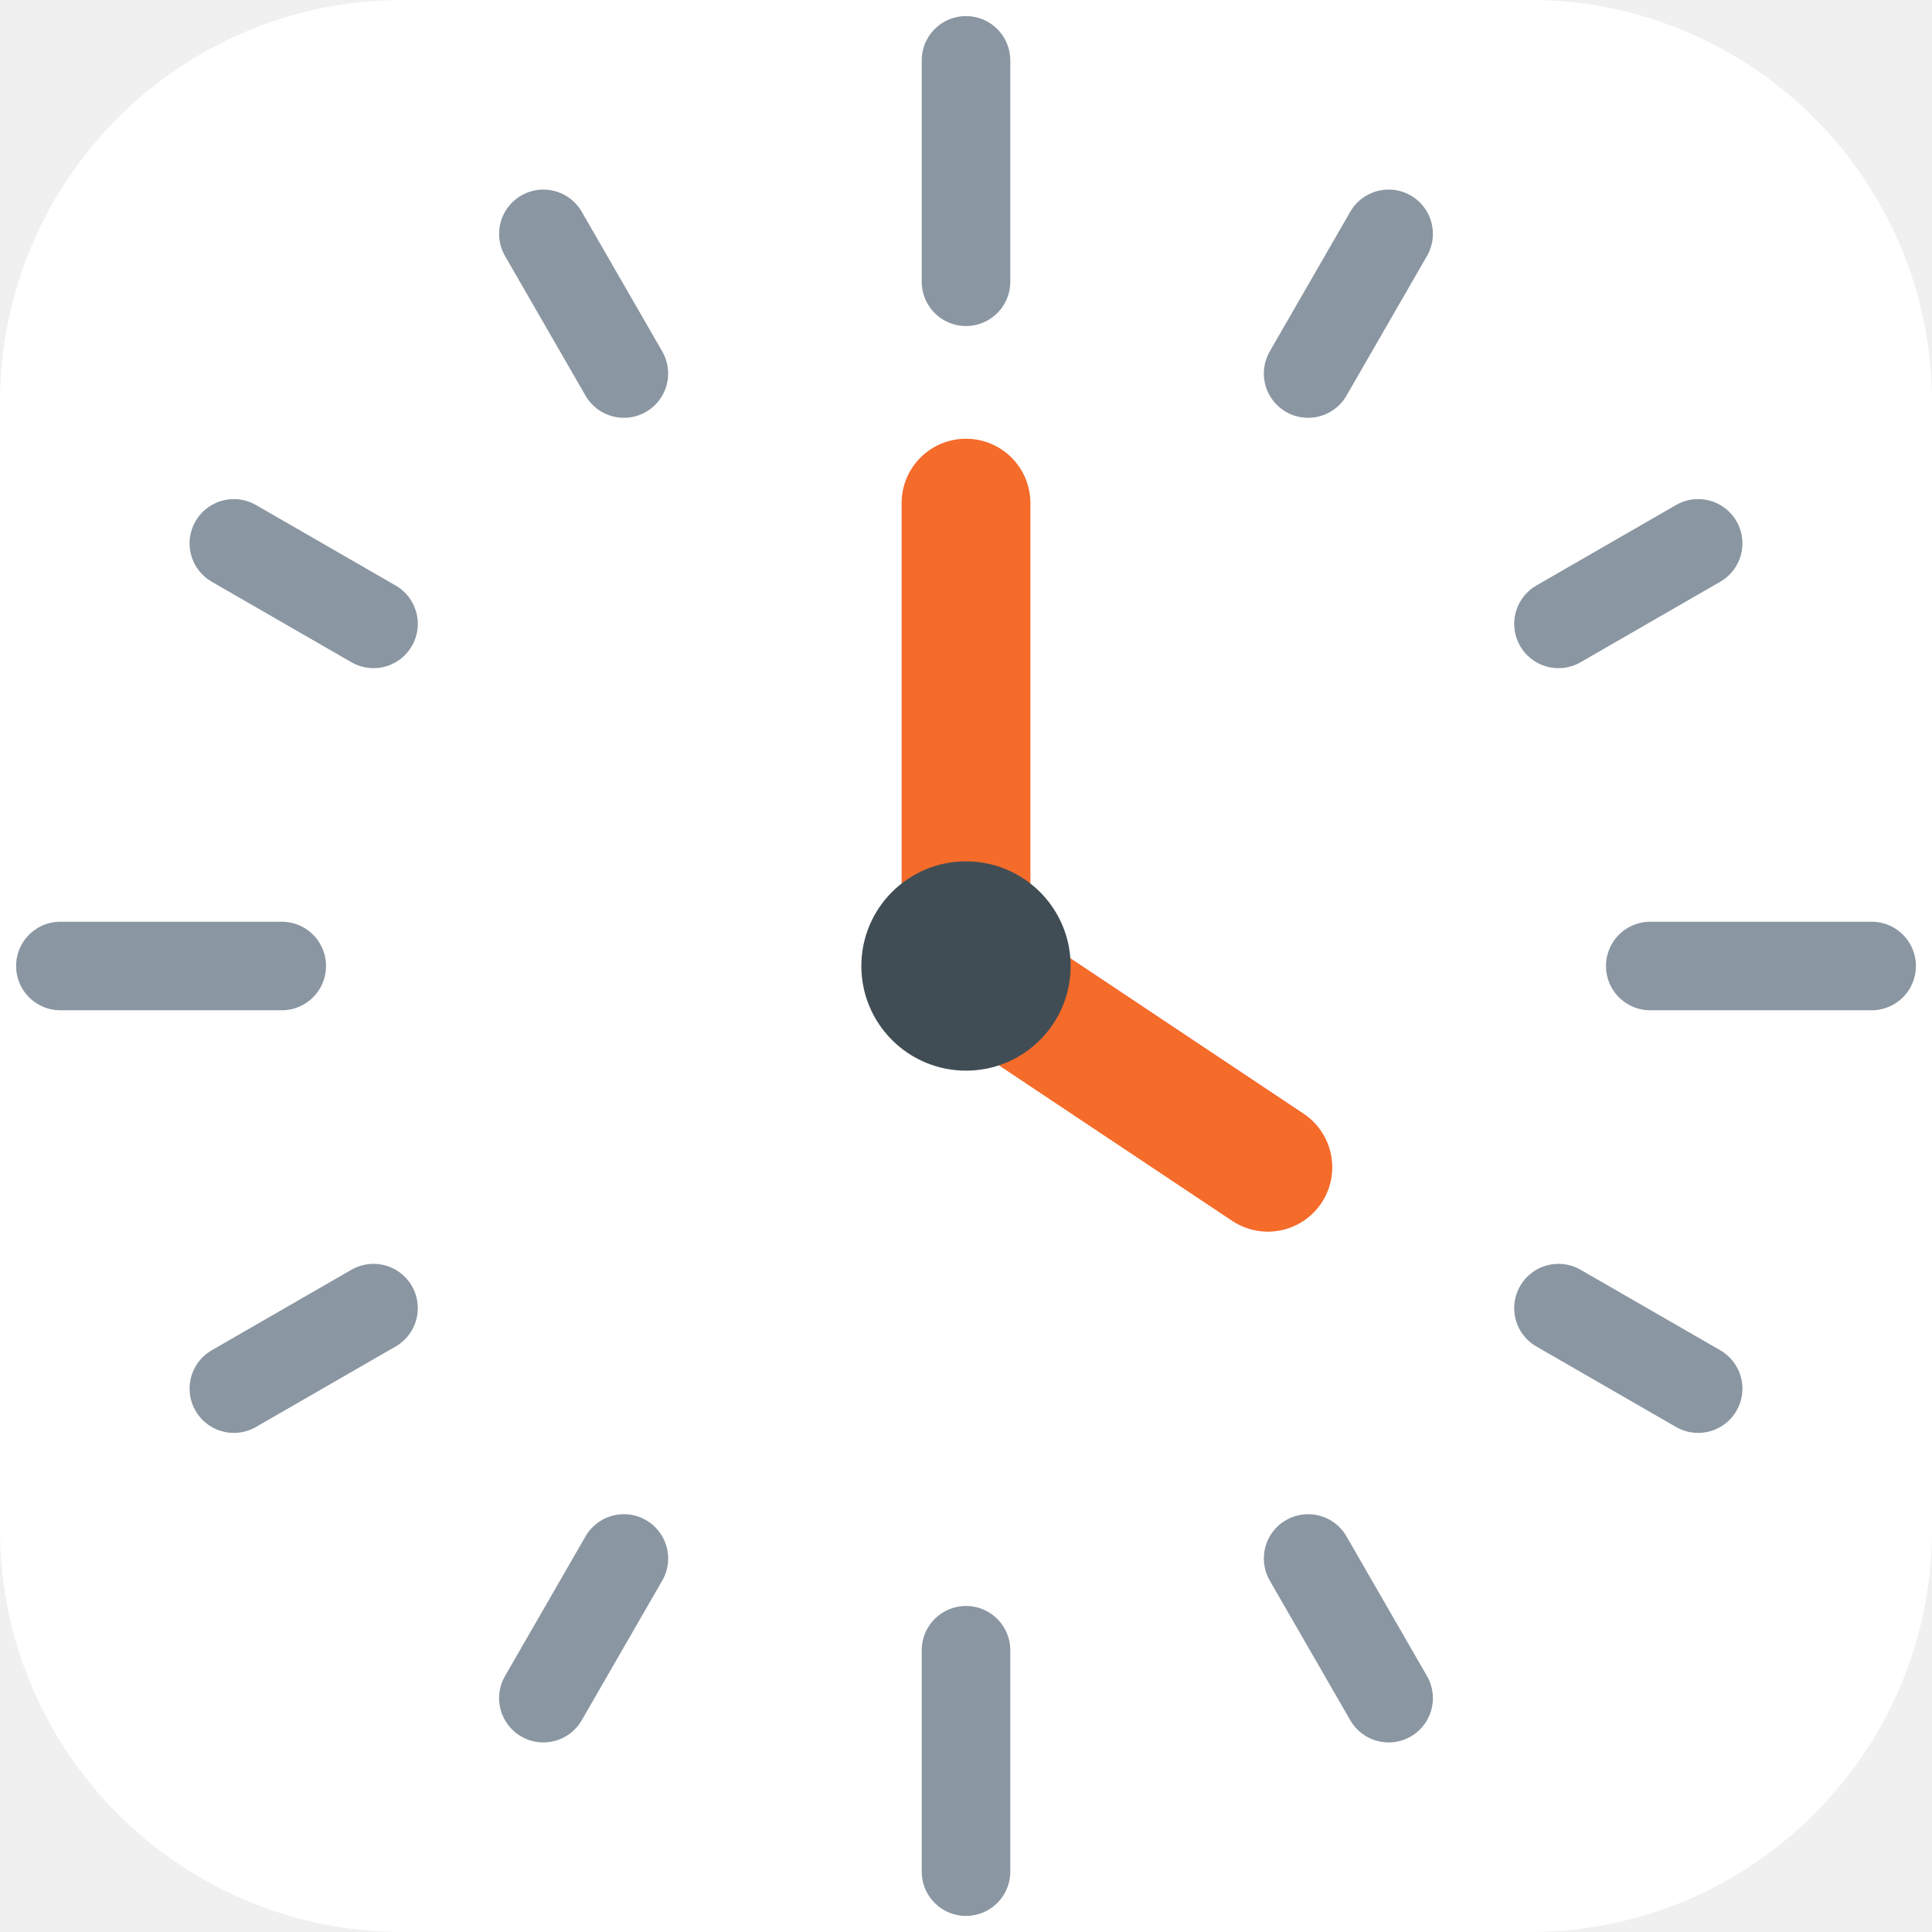
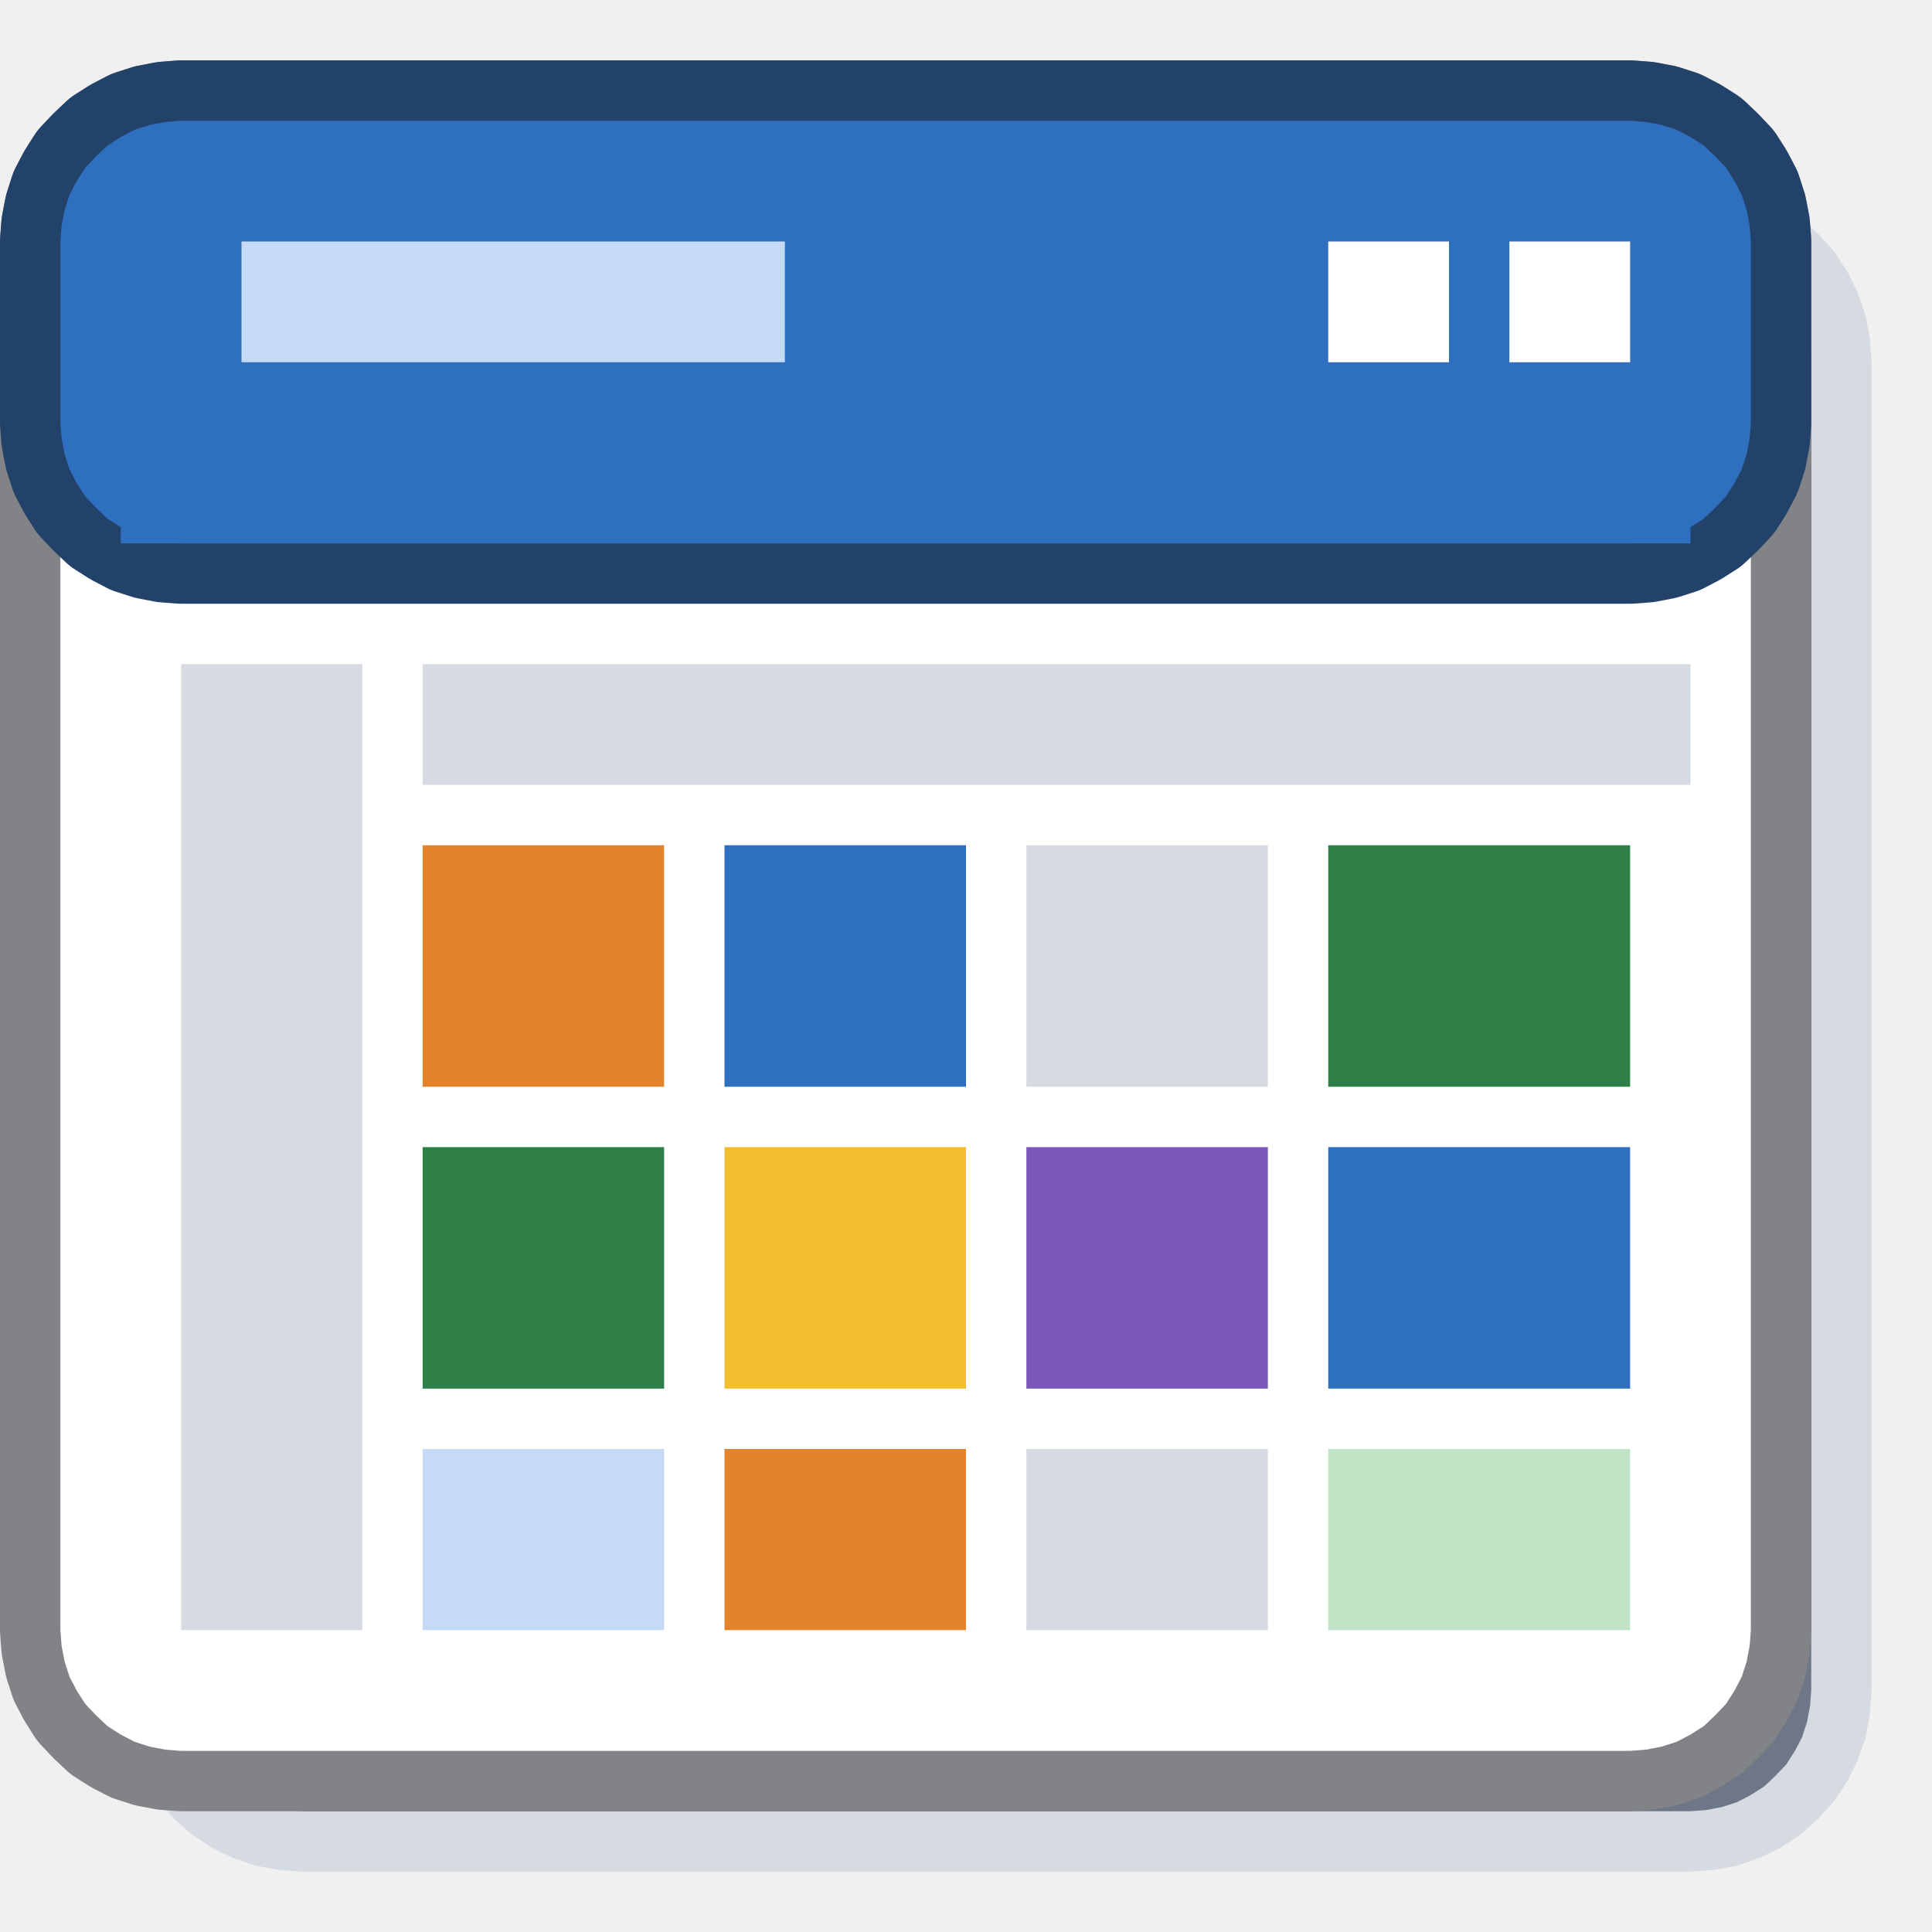
- <svg xmlns="http://www.w3.org/2000/svg" viewBox="0 0 48 48">
-   <rect width="48" height="48" rx="10" fill="#fff" />
-   <g stroke="#8a96a1" stroke-width="2.2" stroke-linecap="round">
-     <line x1="24.00" y1="7.00" x2="24.00" y2="1.50" />
-     <line x1="32.50" y1="9.28" x2="34.50" y2="5.81" />
-     <line x1="38.72" y1="15.50" x2="42.19" y2="13.50" />
-     <line x1="41.00" y1="24.00" x2="46.50" y2="24.00" />
-     <line x1="38.72" y1="32.50" x2="42.19" y2="34.50" />
-     <line x1="32.50" y1="38.72" x2="34.50" y2="42.19" />
-     <line x1="24.00" y1="41.00" x2="24.00" y2="46.50" />
-     <line x1="15.50" y1="38.72" x2="13.50" y2="42.19" />
-     <line x1="9.28" y1="32.50" x2="5.81" y2="34.50" />
-     <line x1="7.00" y1="24.00" x2="1.50" y2="24.00" />
-     <line x1="9.28" y1="15.50" x2="5.81" y2="13.50" />
-     <line x1="15.50" y1="9.28" x2="13.50" y2="5.81" />
-   </g>
-   <path d="M24 24V12.5M24 24l7.5 5" stroke="#f56b2a" stroke-width="3.2" stroke-linecap="round" fill="none" />
-   <circle cx="24" cy="24" r="2.6" fill="#414d55" />
+ <svg xmlns="http://www.w3.org/2000/svg" width="256" height="256" viewBox="0 0 32 32">
+   <path d="M2.00,6.00 2.03,5.61 2.10,5.22 2.23,4.85 2.40,4.50 2.62,4.17 2.88,3.88 3.17,3.62 3.50,3.40 3.85,3.23 4.22,3.10 4.61,3.03 5.00,3.00 28.00,3.00 28.39,3.03 28.78,3.10 29.15,3.23 29.50,3.40 29.83,3.62 30.12,3.88 30.38,4.17 30.60,4.50 30.77,4.85 30.90,5.22 30.97,5.61 31.00,6.00 31.00,28.00 30.97,28.39 30.90,28.78 30.77,29.15 30.60,29.50 30.38,29.83 30.12,30.12 29.83,30.38 29.50,30.60 29.15,30.77 28.78,30.90 28.39,30.97 28.00,31.00 5.00,31.00 4.61,30.97 4.22,30.90 3.85,30.77 3.50,30.60 3.17,30.38 2.88,30.12 2.62,29.83 2.40,29.50 2.23,29.15 2.10,28.78 2.03,28.39 2.00,28.00 Z" fill="#d6dbe2" />
+   <path d="M3.00,6.00 3.02,5.74 3.07,5.48 3.15,5.23 3.27,5.00 3.41,4.78 3.59,4.59 3.78,4.41 4.00,4.27 4.23,4.15 4.48,4.07 4.74,4.02 5.00,4.00 28.00,4.00 28.26,4.02 28.52,4.07 28.77,4.15 29.00,4.27 29.22,4.41 29.41,4.59 29.59,4.78 29.73,5.00 29.85,5.23 29.93,5.48 29.98,5.74 30.00,6.00 30.00,28.00 29.98,28.26 29.93,28.52 29.85,28.77 29.73,29.00 29.59,29.22 29.41,29.41 29.22,29.59 29.00,29.73 28.77,29.85 28.52,29.93 28.26,29.98 28.00,30.00 5.00,30.00 4.74,29.98 4.48,29.93 4.23,29.85 4.00,29.73 3.78,29.59 3.59,29.41 3.41,29.22 3.27,29.00 3.15,28.77 3.07,28.52 3.02,28.26 3.00,28.00 Z" fill="#6e7787" />
+   <path d="M1.00,4.00 1.02,3.74 1.07,3.48 1.15,3.23 1.27,3.00 1.41,2.78 1.59,2.59 1.78,2.41 2.00,2.27 2.23,2.15 2.48,2.07 2.74,2.02 3.00,2.00 27.00,2.00 27.26,2.02 27.52,2.07 27.77,2.15 28.00,2.27 28.22,2.41 28.41,2.59 28.59,2.78 28.73,3.00 28.85,3.23 28.93,3.48 28.98,3.74 29.00,4.00 29.00,27.00 28.98,27.26 28.93,27.52 28.85,27.77 28.73,28.00 28.59,28.22 28.41,28.41 28.22,28.59 28.00,28.73 27.77,28.85 27.52,28.93 27.26,28.98 27.00,29.00 3.00,29.00 2.74,28.98 2.48,28.93 2.23,28.85 2.00,28.73 1.78,28.59 1.59,28.41 1.41,28.22 1.27,28.00 1.15,27.77 1.07,27.52 1.02,27.26 1.00,27.00 Z" fill="#818386" stroke="#818386" stroke-width="2" stroke-linejoin="round" stroke-linecap="round" />
+   <path d="M1.00,4.00 1.02,3.74 1.07,3.48 1.15,3.23 1.27,3.00 1.41,2.78 1.59,2.59 1.78,2.41 2.00,2.27 2.23,2.15 2.48,2.07 2.74,2.02 3.00,2.00 27.00,2.00 27.26,2.02 27.52,2.07 27.77,2.15 28.00,2.27 28.22,2.41 28.41,2.59 28.59,2.78 28.73,3.00 28.85,3.23 28.93,3.48 28.98,3.74 29.00,4.00 29.00,27.00 28.98,27.26 28.93,27.52 28.85,27.77 28.73,28.00 28.59,28.22 28.41,28.41 28.22,28.59 28.00,28.73 27.77,28.85 27.52,28.93 27.26,28.98 27.00,29.00 3.00,29.00 2.74,28.98 2.48,28.93 2.23,28.85 2.00,28.73 1.78,28.59 1.59,28.41 1.41,28.22 1.27,28.00 1.15,27.77 1.07,27.52 1.02,27.26 1.00,27.00 Z" fill="#ffffff" />
+   <path d="M1.00,4.00 1.02,3.74 1.07,3.48 1.15,3.23 1.27,3.00 1.41,2.78 1.59,2.59 1.78,2.41 2.00,2.27 2.23,2.15 2.48,2.07 2.74,2.02 3.00,2.00 27.00,2.00 27.26,2.02 27.52,2.07 27.77,2.15 28.00,2.27 28.22,2.41 28.41,2.59 28.59,2.78 28.73,3.00 28.85,3.23 28.93,3.48 28.98,3.74 29.00,4.00 29.00,7.00 28.98,7.26 28.93,7.52 28.85,7.77 28.73,8.00 28.59,8.22 28.41,8.41 28.22,8.59 28.00,8.73 27.77,8.85 27.52,8.93 27.26,8.98 27.00,9.00 3.00,9.00 2.74,8.98 2.48,8.93 2.23,8.85 2.00,8.73 1.78,8.59 1.59,8.41 1.41,8.22 1.27,8.00 1.15,7.77 1.07,7.52 1.02,7.26 1.00,7.00 Z" fill="#23426a" stroke="#23426a" stroke-width="2" stroke-linejoin="round" stroke-linecap="round" />
+   <path d="M1.00,4.00 1.02,3.74 1.07,3.48 1.15,3.23 1.27,3.00 1.41,2.78 1.59,2.59 1.78,2.41 2.00,2.27 2.23,2.15 2.48,2.07 2.74,2.02 3.00,2.00 27.00,2.00 27.26,2.02 27.52,2.07 27.77,2.15 28.00,2.27 28.22,2.41 28.41,2.59 28.59,2.78 28.73,3.00 28.85,3.23 28.93,3.48 28.98,3.74 29.00,4.00 29.00,7.00 28.98,7.26 28.93,7.52 28.85,7.77 28.73,8.00 28.59,8.22 28.41,8.41 28.22,8.59 28.00,8.73 27.77,8.85 27.52,8.93 27.26,8.98 27.00,9.00 3.00,9.00 2.74,8.98 2.48,8.93 2.23,8.85 2.00,8.73 1.78,8.59 1.59,8.41 1.41,8.22 1.27,8.00 1.15,7.77 1.07,7.52 1.02,7.26 1.00,7.00 Z" fill="#2f6fc0" />
+   <path d="M2.00,6.00 28.00,6.00 28.00,9.00 2.00,9.00 Z" fill="#2f6fc0" />
+   <path d="M22.00,4.00 24.00,4.00 24.00,6.00 22.00,6.00 Z" fill="#ffffff" />
+   <path d="M25.00,4.00 27.00,4.00 27.00,6.00 25.00,6.00 Z" fill="#ffffff" />
+   <path d="M4.00,4.00 13.00,4.00 13.00,6.00 4.00,6.00 Z" fill="#c4daf5" />
+   <path d="M3.00,11.00 6.00,11.00 6.00,27.00 3.00,27.00 Z" fill="#d6dbe2" />
+   <path d="M7.00,11.00 28.00,11.00 28.00,13.00 7.00,13.00 Z" fill="#d6dbe2" />
+   <path d="M7.00,14.00 11.00,14.00 11.00,18.00 7.00,18.00 Z" fill="#e5832a" />
+   <path d="M12.00,14.00 16.00,14.00 16.00,18.00 12.00,18.00 Z" fill="#2f6fc0" />
+   <path d="M17.00,14.00 21.00,14.00 21.00,18.00 17.00,18.00 Z" fill="#d6dbe2" />
+   <path d="M22.00,14.00 27.00,14.00 27.00,18.00 22.00,18.00 Z" fill="#2e8048" />
+   <path d="M7.00,19.00 11.00,19.00 11.00,23.00 7.00,23.00 Z" fill="#2e8048" />
+   <path d="M12.00,19.00 16.00,19.00 16.00,23.00 12.00,23.00 Z" fill="#f2be2e" />
+   <path d="M17.00,19.00 21.00,19.00 21.00,23.00 17.00,23.00 Z" fill="#7a57b8" />
+   <path d="M22.00,19.00 27.00,19.00 27.00,23.00 22.00,23.00 Z" fill="#2f6fc0" />
+   <path d="M7.00,24.00 11.00,24.00 11.00,27.00 7.00,27.00 Z" fill="#c4daf5" />
+   <path d="M12.00,24.00 16.00,24.00 16.00,27.00 12.00,27.00 Z" fill="#e5832a" />
+   <path d="M17.00,24.00 21.00,24.00 21.00,27.00 17.00,27.00 Z" fill="#d6dbe2" />
+   <path d="M22.00,24.00 27.00,24.00 27.00,27.00 22.00,27.00 Z" fill="#bfe3c4" />
</svg>
